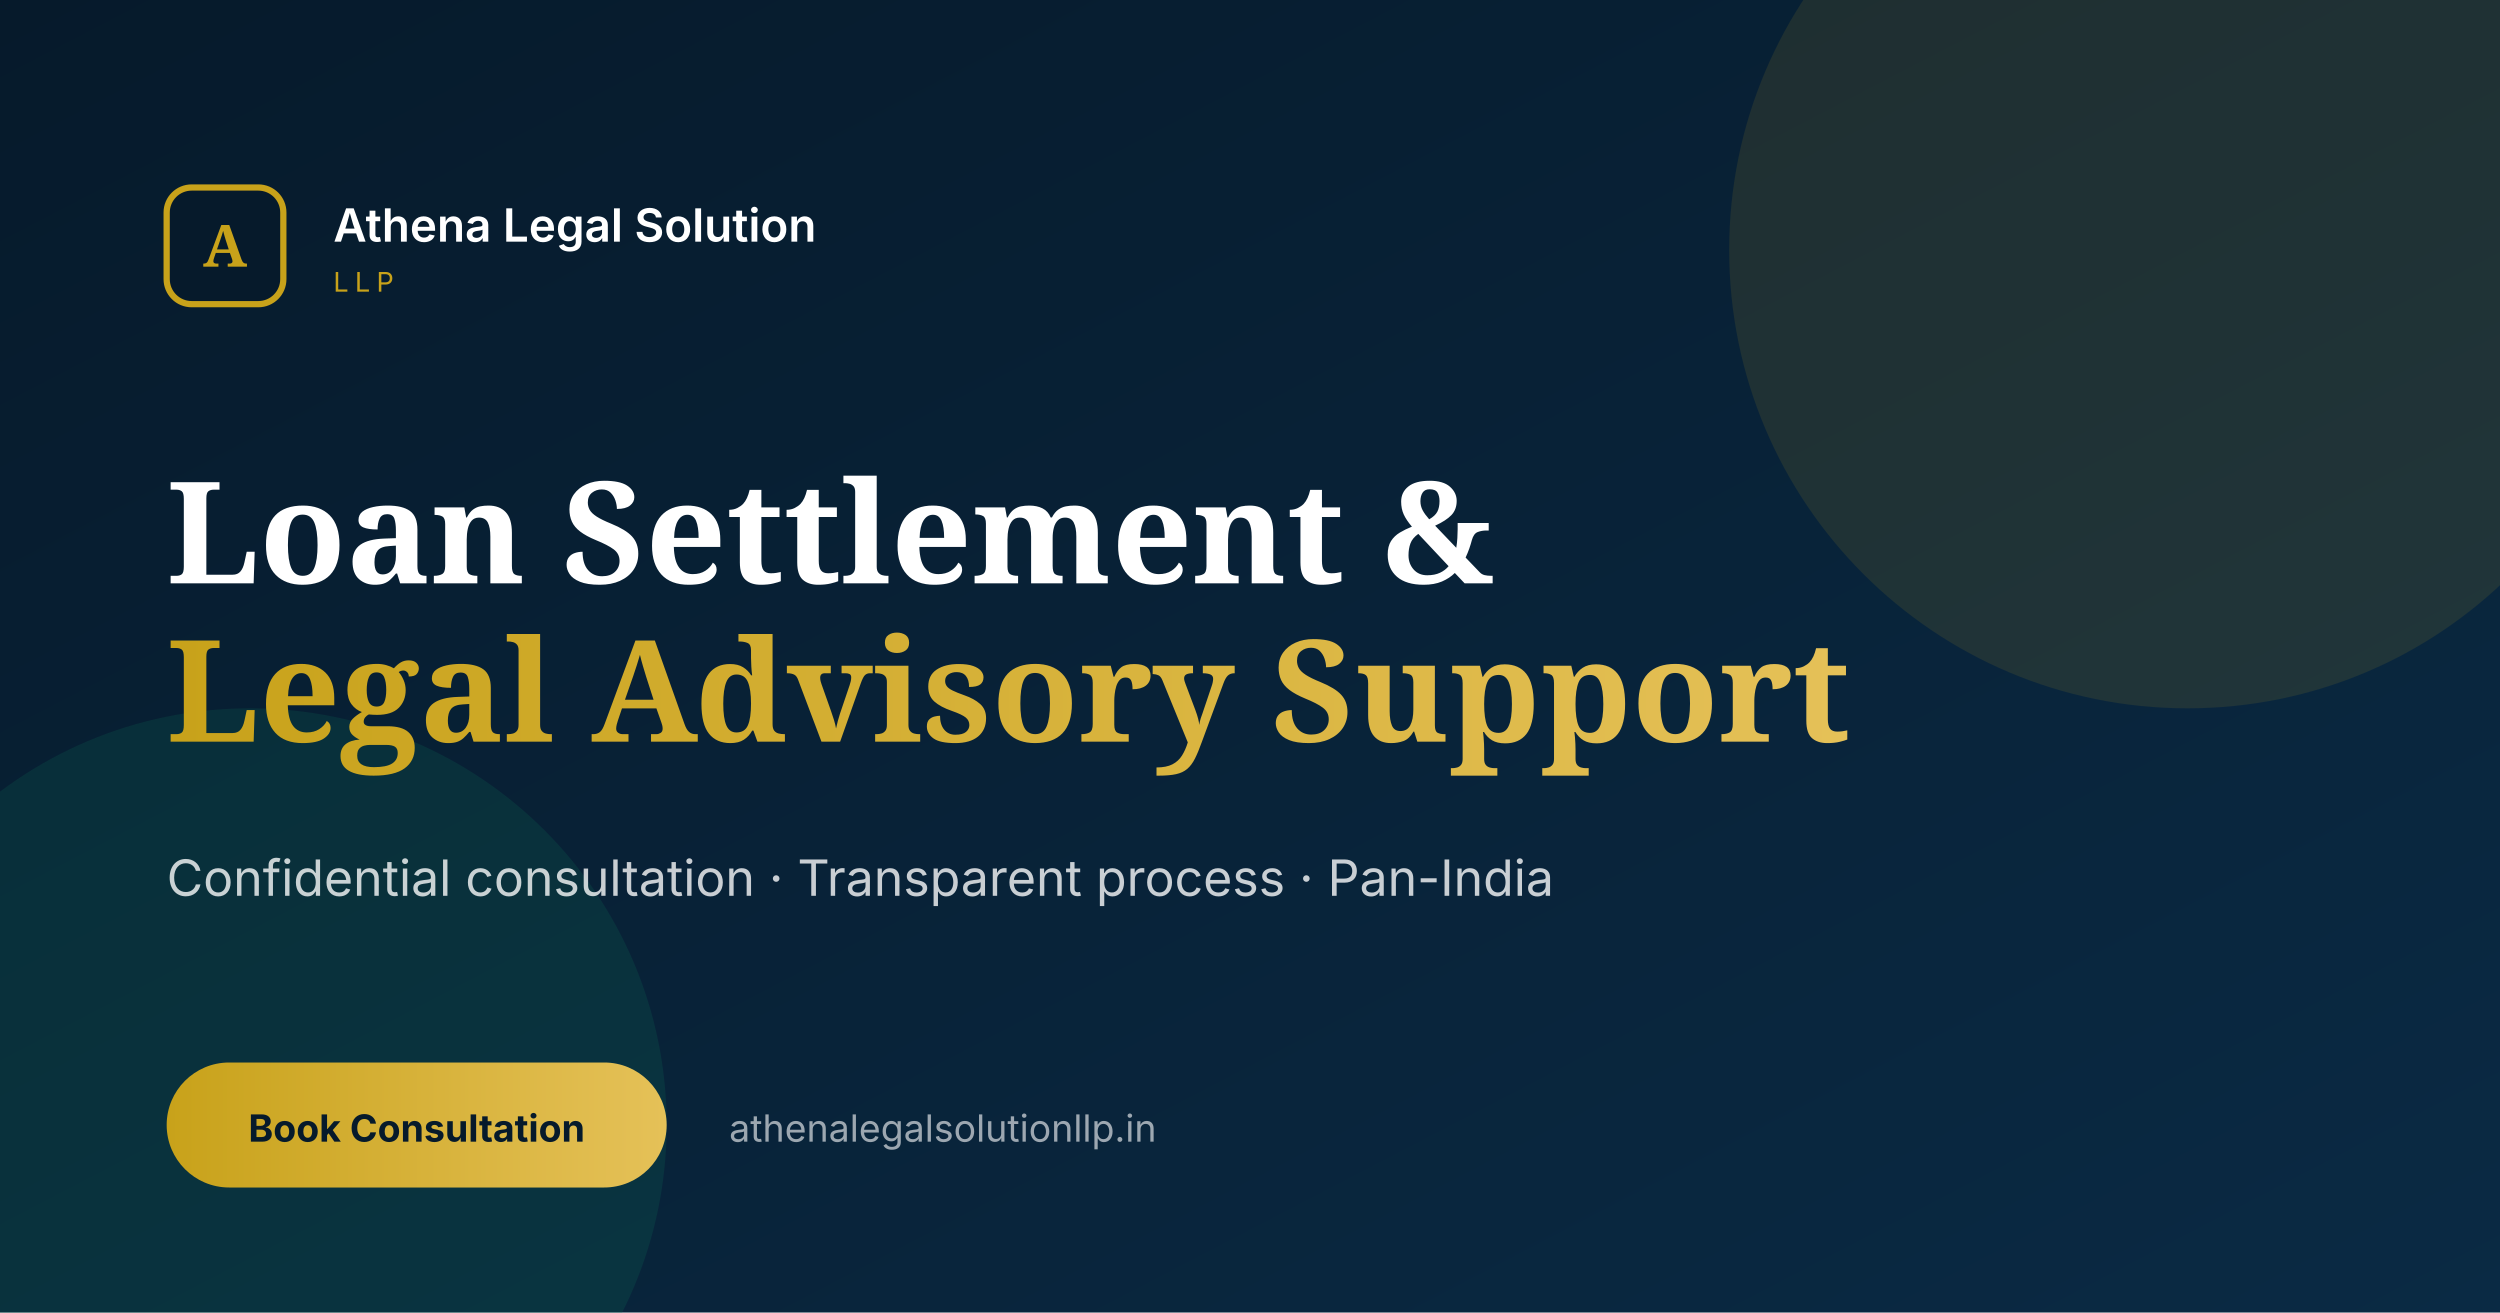
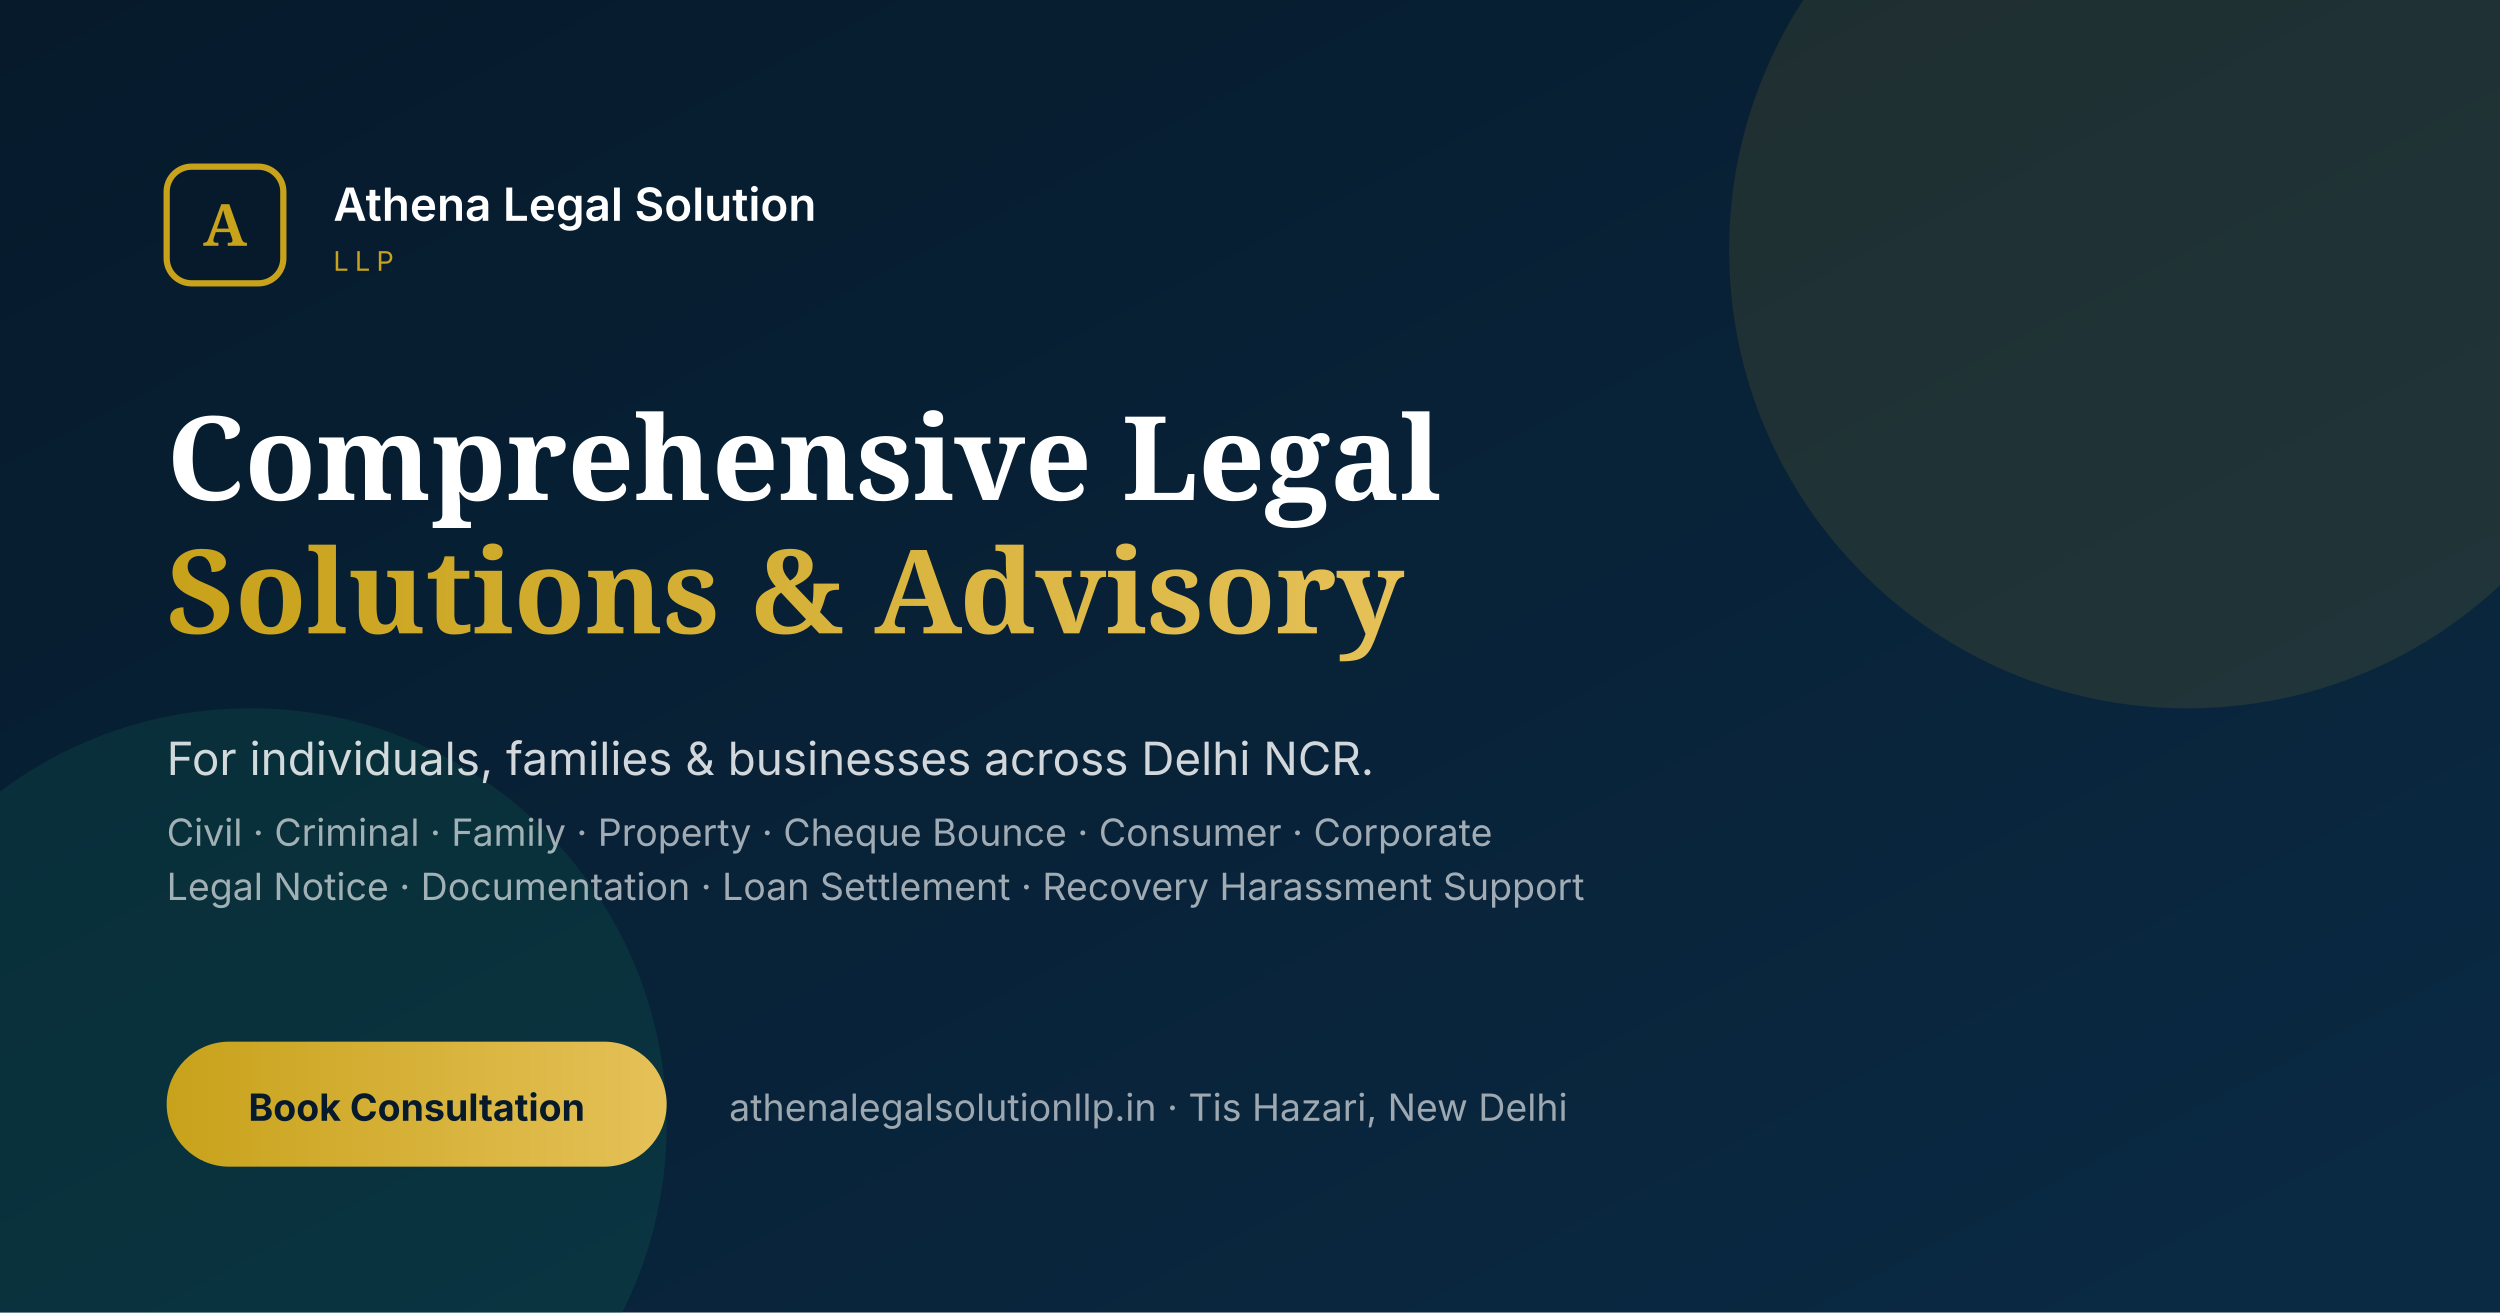
<svg xmlns="http://www.w3.org/2000/svg" viewBox="0 0 1200 630">
  <defs>
    <linearGradient id="bg" x1="0" y1="0" x2="1" y2="1">
      <stop offset="0" stop-color="#061A2B" />
      <stop offset="1" stop-color="#0a2a44" />
    </linearGradient>
    <linearGradient id="gold" x1="0" y1="0" x2="1" y2="0">
      <stop offset="0" stop-color="#C8A21A" />
      <stop offset="1" stop-color="#E5C158" />
    </linearGradient>
  </defs>
  <rect width="1200" height="630" fill="url(#bg)" />
  <circle cx="1050" cy="120" r="220" fill="#C8A21A" opacity="0.12" />
  <circle cx="120" cy="540" r="200" fill="#0C7C59" opacity="0.18" />
-   <g transform="translate(80, 90)">
+   <g transform="translate(80, 80)">
    <rect x="0" y="0" width="56" height="56" rx="12" fill="#061A2B" stroke="#C8A21A" stroke-width="3" />
    <text x="28" y="38" font-family="Georgia, serif" font-size="28" font-weight="700" text-anchor="middle" fill="#C8A21A">A</text>
    <text x="80" y="26" font-family="Inter, system-ui, sans-serif" font-size="22" font-weight="600" fill="#FFFFFF">Athena Legal Solution</text>
    <text x="80" y="50" font-family="Inter, system-ui, sans-serif" font-size="13" letter-spacing="3" fill="#C8A21A">LLP</text>
  </g>
-   <text x="80" y="280" font-family="Georgia, serif" font-size="68" font-weight="700" fill="#FFFFFF">Loan Settlement &amp;</text>
-   <text x="80" y="356" font-family="Georgia, serif" font-size="68" font-weight="700" fill="url(#gold)">Legal Advisory Support</text>
-   <text x="80" y="430" font-family="Inter, system-ui, sans-serif" font-size="24" fill="rgba(255,255,255,0.78)">Confidential consultation · Transparent process · Pan-India</text>
-   <g transform="translate(80, 510)">
+   <text x="80" y="240" font-family="Georgia, serif" font-size="56" font-weight="700" fill="#FFFFFF">Comprehensive Legal</text>
+   <text x="80" y="304" font-family="Georgia, serif" font-size="56" font-weight="700" fill="url(#gold)">Solutions &amp; Advisory</text>
+   <text x="80" y="372" font-family="Inter, system-ui, sans-serif" font-size="22" fill="rgba(255,255,255,0.82)">For individuals, families &amp; businesses across Delhi NCR.</text>
+   <text x="80" y="406" font-family="Inter, system-ui, sans-serif" font-size="18" fill="rgba(255,255,255,0.62)">Civil · Criminal · Family · Property · Cheque Bounce · Consumer · Corporate</text>
+   <text x="80" y="432" font-family="Inter, system-ui, sans-serif" font-size="18" fill="rgba(255,255,255,0.62)">Legal Notice · Documentation · Loan Settlement · Recovery Harassment Support</text>
+   <g transform="translate(80, 500)">
    <rect width="240" height="60" rx="30" fill="url(#gold)" />
    <text x="120" y="38" font-family="Inter, system-ui, sans-serif" font-size="18" font-weight="700" fill="#061A2B" text-anchor="middle">Book Consultation</text>
  </g>
-   <text x="350" y="548" font-family="Inter, system-ui, sans-serif" font-size="18" fill="rgba(255,255,255,0.6)">athenalegalsolutionllp.in</text>
+   <text x="350" y="538" font-family="Inter, system-ui, sans-serif" font-size="18" fill="rgba(255,255,255,0.6)">athenalegalsolutionllp.in · Tis Hazari, New Delhi</text>
</svg>
